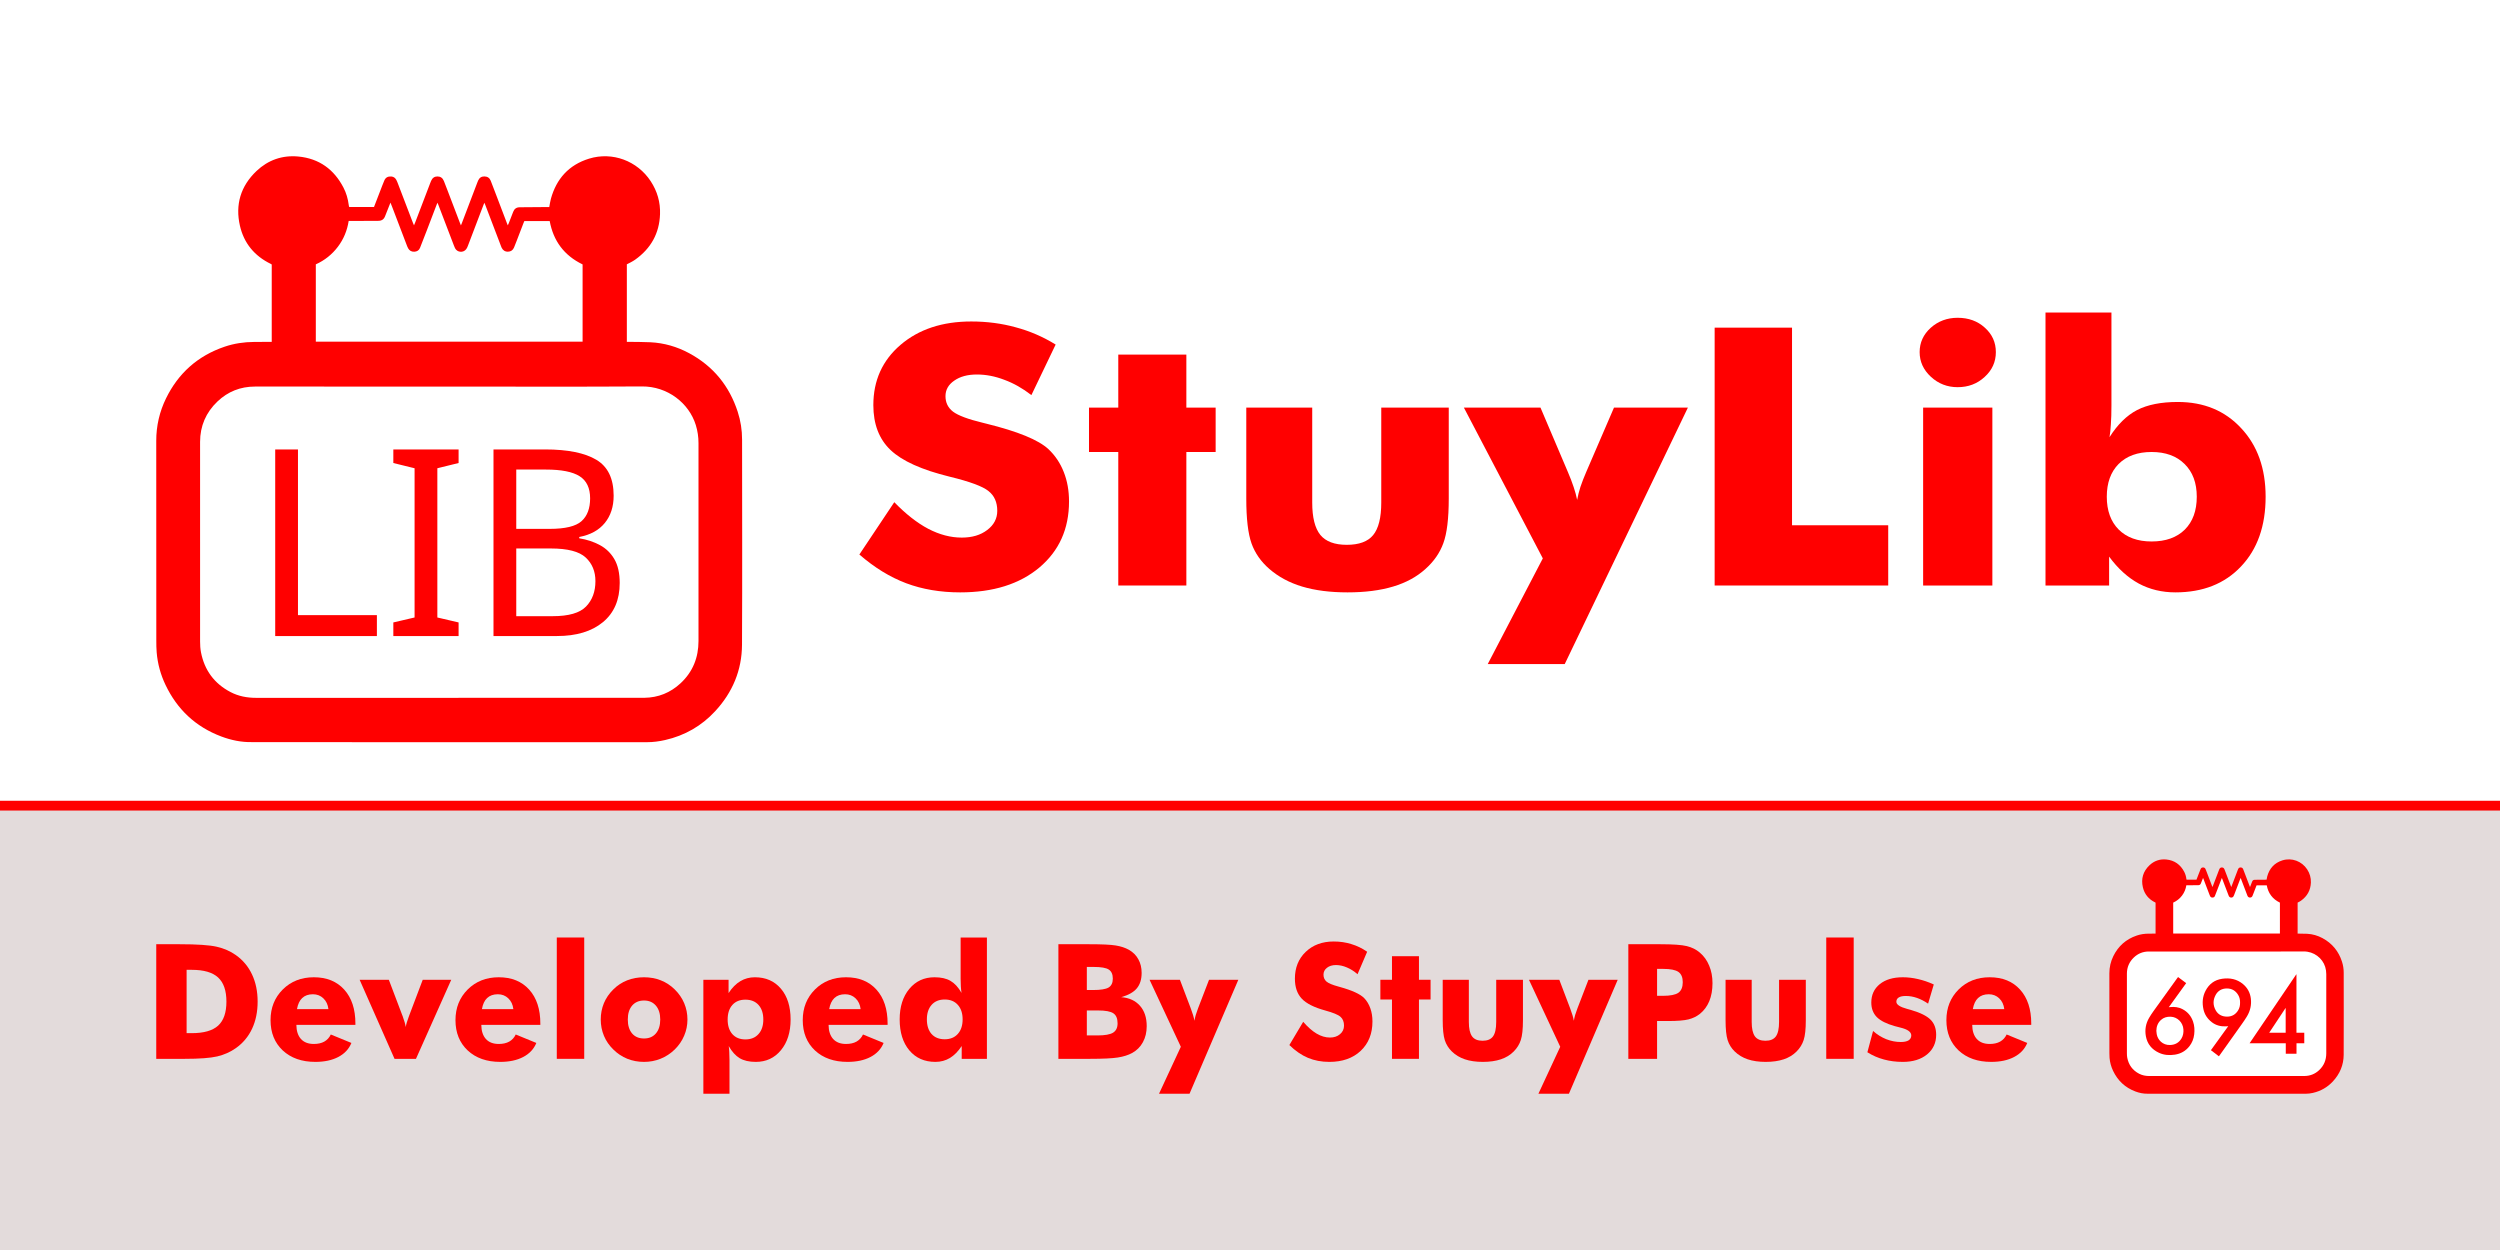
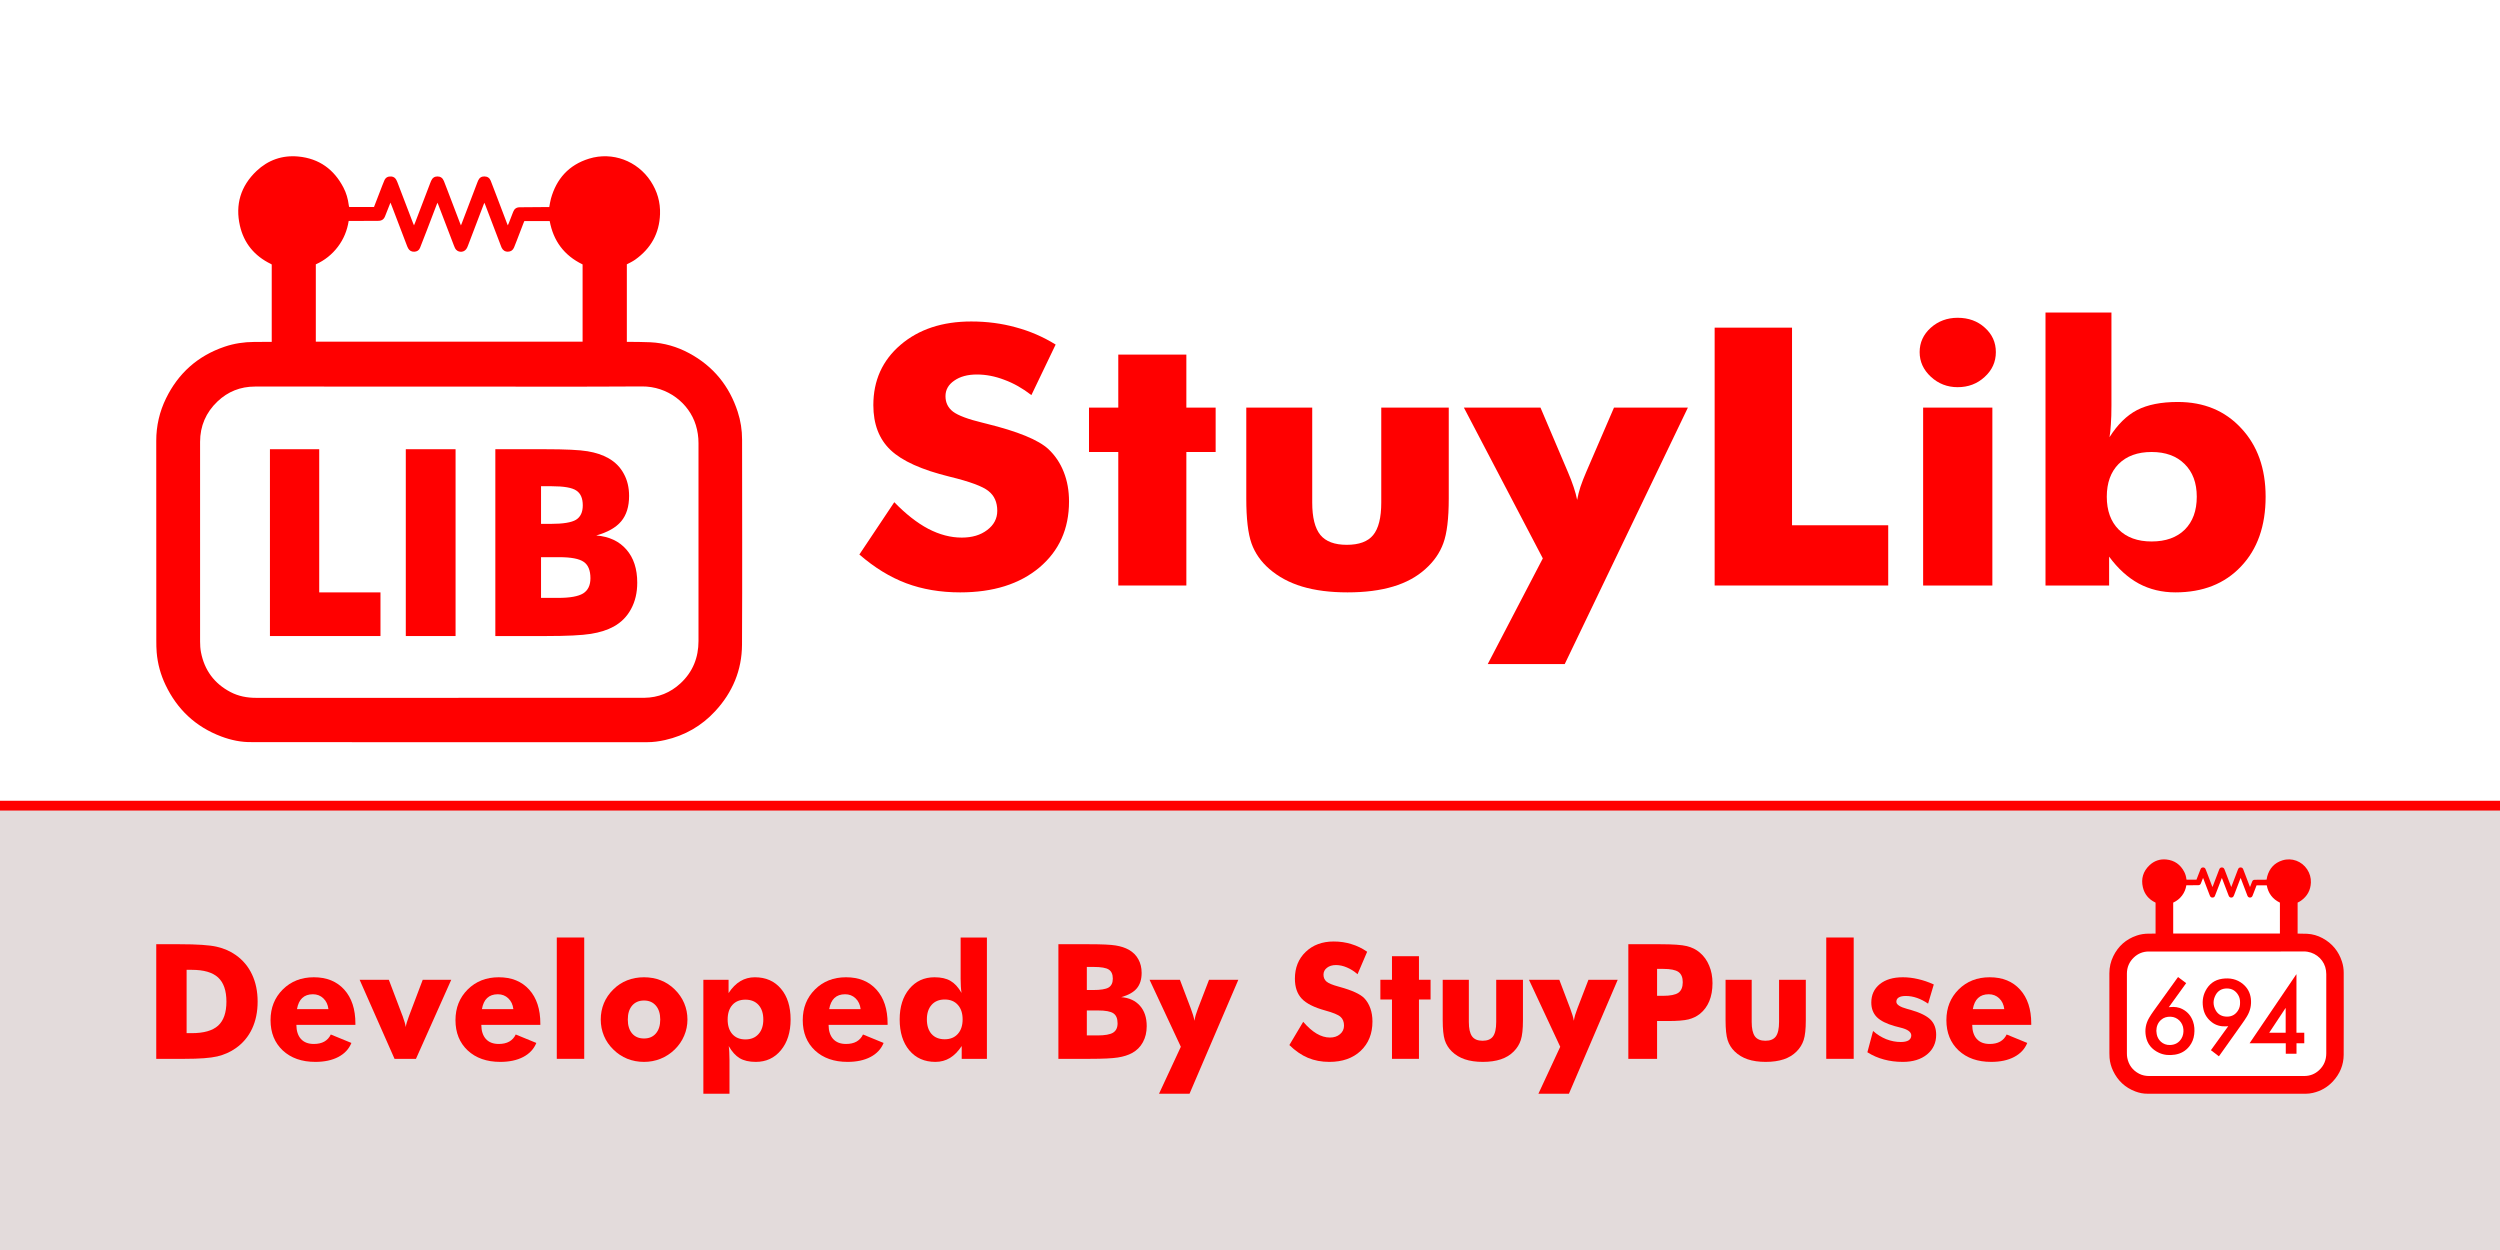
<svg xmlns="http://www.w3.org/2000/svg" version="1.1" id="svg2" xml:space="preserve" width="1280" height="640" viewBox="0 0 1280 640">
  <defs id="defs6">
    <rect x="898.59" y="290.402" width="354.26" height="43.487" id="rect900" />
  </defs>
  <g id="layer6" style="display:inline">
    <rect style="display:inline;fill:#e3dbdb;stroke-width:6.989" id="rect422" width="1280" height="230" x="0" y="410" />
    <rect style="display:inline;fill:#ffffff;stroke-width:90.662" id="rect420" width="1280" height="410" x="0" y="0" />
  </g>
  <g id="layer4" style="display:inline">
    <rect style="fill:#ff0000;stroke-width:10.714" id="rect257" width="1280" height="5" x="0" y="410" />
  </g>
  <g id="layer3" style="display:inline">
    <g id="g68" transform="matrix(0.5970149,0,0,-0.5797102,49.6833,384.4781)" style="display:inline">
      <g id="g644" style="display:inline" transform="scale(0.1)">
        <path id="path20" style="fill:#ffffff;fill-opacity:1;fill-rule:nonzero;stroke:none;stroke-width:0.994" d="m 2615.598,395.842 c -450.391,3.589 -901.553,-6.482 -1351.456,7.584 -289.44,44.874 -489.632,344.246 -451.624,628.397 3.446,595.379 -9.777,1191.127 5.085,1786.287 34.814,288.809 321.961,513.187 611.408,470.038 1114.798,0.142 2230.016,9.87 3344.549,-4.266 290.375,-45.831 493.915,-344.834 456.049,-631.567 -5.041,-602.039 10.7,-1205.157 -9.451,-1806.481 -48.565,-283.353 -336.293,-491.618 -620.469,-449.471 -661.363,-0.127 -1322.728,-0.555 -1984.09,-0.521 z m -814.365,3158.625 v 790.549 c 174.204,59.839 281.596,232.031 292.682,410.695 186.703,-13.487 377.234,-32.498 388.718,208.137 132.268,-134.141 241.616,-528.764 278.559,-331.538 25.477,156.144 150.048,313.186 180.735,357.028 51.334,-143.844 152.436,-407.243 193.89,-432.993 46.512,170.896 165.247,419.837 201.337,437.109 68.526,-152.766 153.318,-418.175 202.325,-432.585 -1.938,225.301 286.914,256.327 414.906,141.254 10.094,-172.846 157.384,-296.018 284.76,-372.189 V 3539.467 H 1801.232 v 12.834 2.167 z" />
      </g>
      <g id="g57">
        <g id="g12" transform="scale(0.1)" style="fill:#ff0000">
          <path d="m 2516.297,4842.624 c -16.614,-43.214 -31.679,-81.896 -46.355,-120.736 -10.32,-27.302 -28.952,-40.245 -59.222,-40.057 -77.244,0.475 -154.499,-0.623 -231.744,-1.088 -6.584,-0.041 -13.157,0 -20.88,0 -12.837,-84.013 -42.808,-160.041 -92.629,-227.914 -49.921,-68.012 -113.309,-120.152 -189.235,-155.261 0,-228.874 0,-456.105 0,-683.099 763.474,0 1525.549,0 2287.904,0 0,228.32 0,455.145 0,682.456 -159.854,79.63 -250.965,209.132 -282.064,382.71 -72.779,0 -144.968,0 -217.608,0 -2.787,-6.818 -5.425,-12.815 -7.722,-18.95 -18.901,-50.646 -37.693,-101.321 -56.635,-151.956 -7.862,-20.989 -15.694,-41.997 -24.107,-62.778 -9.321,-23.067 -27.093,-36.168 -51.989,-36.594 -25.745,-0.435 -44.027,12.745 -54.567,36.069 -2.158,4.8 -3.866,9.816 -5.704,14.755 -44.856,121.171 -89.702,242.332 -134.598,363.483 -1.839,4.968 -4.136,9.777 -7.633,17.96 -3.946,-10.281 -6.564,-16.931 -9.041,-23.63 -43.867,-118.727 -87.635,-237.493 -131.691,-356.151 -3.866,-10.42 -8.152,-21.186 -14.636,-30.082 -25.096,-34.357 -76.655,-29.786 -95.716,8.085 -3.856,7.629 -6.884,15.714 -9.86,23.749 -43.837,118.024 -87.594,236.088 -131.412,354.131 -2.687,7.234 -5.624,14.368 -9.391,23.947 -3.117,-7.055 -5.185,-11.172 -6.774,-15.457 -27.963,-75.404 -55.745,-150.877 -83.818,-226.252 -19.551,-52.506 -39.062,-105.031 -59.462,-157.22 -8.452,-21.641 -25.905,-32.813 -49.482,-33.744 -23.697,-0.93 -41.11,9.905 -52.149,30.004 -5.994,10.915 -10.09,22.908 -14.436,34.644 -41.509,111.859 -82.859,223.778 -124.319,335.667 -3.616,9.767 -7.582,19.415 -13.027,33.308 z m 504.946,-1624.611 c -555.427,0 -1110.854,-0.138 -1666.291,0.109 -125.667,0.059 -232.864,-44.559 -321.57,-131.185 -100.149,-97.817 -149.538,-218.335 -149.683,-357.209 -0.612,-587.776 -0.382,-1175.531 0.067,-1763.307 0.023,-32.131 1.861,-64.824 7.871,-96.304 29.662,-155.399 112.202,-274.381 253.635,-350.468 68.029,-36.606 141.617,-50.834 219.031,-50.803 1104.201,0.343 2208.392,0.228 3312.602,0.235 5.325,0 10.65,0.069 15.975,0.139 120.952,1.466 224.681,45.47 311.016,127.989 106.396,101.666 154.19,228.448 154.25,373.517 0.259,582.481 0.19,1164.973 0,1747.464 -0.02,54.237 -7.343,107.614 -23.048,159.843 -58.563,194.823 -242.942,342.702 -461.559,341.218 -550.742,-3.741 -1101.523,-1.237 -1652.295,-1.237 z m -1523.081,394.971 c 0,228.518 0,455.225 0,683.297 -1.778,1.187 -4.266,3.275 -7.103,4.691 -142.331,70.951 -231.793,184.987 -265.66,337.438 -41.158,185.244 5.325,349.837 142.641,483.942 98.523,96.195 220.464,140.972 358.46,127.465 179.764,-17.594 306.091,-114.957 386.272,-273.038 24.656,-48.597 39.122,-100.658 45.765,-154.737 0.399,-3.256 0.929,-6.511 1.638,-9.718 0.56,-2.513 1.488,-4.947 2.458,-8.055 70.581,0 141.002,0 212.712,0 18.033,48.172 35.945,96.224 54.027,144.227 11.379,30.231 22.248,60.68 34.756,90.456 10.829,25.777 30.8,36.445 58.753,34.575 20.719,-1.395 34.686,-12.746 43.737,-30.033 6.084,-11.637 10.55,-24.155 15.145,-36.495 42.529,-114.313 84.907,-228.676 127.376,-343.019 2.248,-6.046 4.925,-11.944 9.101,-22.008 4.625,11.578 7.982,19.475 10.969,27.52 42.629,114.976 85.207,229.972 127.825,344.959 2.518,6.798 5.135,13.566 7.952,20.256 11.029,26.204 29.022,39.177 54.107,39.127 26.344,-0.05 44.626,-12.835 55.476,-40.215 10.68,-26.966 20.55,-54.257 30.63,-81.45 35.505,-95.819 70.961,-191.657 106.466,-287.485 2.268,-6.155 4.735,-12.241 8.991,-23.235 3.776,9.292 6.194,14.814 8.272,20.464 43.897,118.717 87.744,237.464 131.632,356.2 2.507,6.788 5.135,13.567 8.062,20.197 10.33,23.472 27.932,36.396 54.367,35.742 26.314,-0.643 43.957,-14.239 53.128,-37.89 15.245,-39.345 29.591,-79.026 44.217,-118.608 31.999,-86.567 63.948,-173.152 95.936,-259.739 1.589,-4.285 3.446,-8.48 6.454,-15.872 3.786,8.748 6.714,14.854 9.111,21.167 12.388,32.675 24.586,65.42 36.954,98.105 9.84,26.045 27.183,40.492 56.944,40.473 75.906,-0.059 151.811,1.148 227.717,1.831 7.922,0.069 15.845,0.01 24.826,0.01 4.786,25.303 7.782,50.061 14.246,73.91 47.134,173.973 151.762,297.945 327.3,353.667 199.685,63.381 414.045,-19.385 528.404,-199.336 56.485,-88.852 83.638,-185.65 80.022,-291.018 -5.794,-168.65 -77.394,-302.616 -214.23,-402.59 -11.209,-8.194 -23.457,-15.041 -35.555,-21.958 -11.439,-6.551 -23.327,-12.37 -34.836,-18.416 0,-228.201 0,-455.542 0,-684.802 8.082,0 15.225,0.109 22.368,-0.019 59.901,-1.039 119.883,-0.495 179.684,-3.533 118.205,-5.997 229.096,-39.483 332.056,-96.521 209.465,-116.065 345.172,-291.473 416.483,-516.913 25.375,-80.233 37.763,-162.584 37.673,-247.102 -0.33,-302.14 0.909,-604.272 0.909,-906.422 0,-301.468 0.19,-602.955 -1.508,-904.423 C 5530.031,713.805 5451.069,517.885 5301.065,350.828 5185.088,221.653 5041.629,135.859 4871.125,96.126 4820.555,84.34 4769.364,77.235 4717.096,77.247 c -1107.568,0.217 -2215.135,0.197 -3322.712,0.247 -22.638,0.008 -45.295,0.908 -67.924,0.483 -90.521,-1.7 -177.243,17.349 -260.817,49.676 -222.654,86.172 -379.146,241.543 -478.248,455.175 -42.272,91.12 -67.7,187.095 -75.86,287.129 -2.786,34.14 -3.223,68.547 -3.239,102.836 -0.254,588.448 -0.078,1176.897 -0.491,1765.345 -0.094,132.026 27.75,257.996 84.414,376.892 104.609,219.463 270.173,374.487 502.953,455.561 80.952,28.193 164.863,41.017 250.659,41.611 45.286,0.317 90.572,0.525 135.867,0.772 5.185,0.029 10.37,0.01 16.464,0.01" style="fill:#ff0000;fill-opacity:1;fill-rule:nonzero;stroke:none;stroke-width:0.994" id="path16" />
        </g>
-         <text xml:space="preserve" style="font-style:normal;font-weight:normal;font-size:46.617px;line-height:1.25;font-family:sans-serif;fill:#ff0000;fill-opacity:1;stroke:none;stroke-width:1.165" x="135.913" y="-98.372" id="text467" transform="scale(0.969424,-1.03154)">
-           <tspan x="135.913" y="-98.372" style="font-style:normal;font-variant:normal;font-weight:normal;font-stretch:normal;font-size:223.762px;font-family:'Futura Md BT';-inkscape-font-specification:'Futura Md BT, Normal';font-variant-ligatures:normal;font-variant-caps:normal;font-variant-numeric:normal;font-variant-east-asian:normal;fill:#ff0000;stroke-width:1.165" id="tspan622">LIB</tspan>
-         </text>
+         <g aria-label="LIB" transform="scale(0.969424,-1.03154)" id="text467" style="font-style:normal;font-weight:normal;font-size:46.617px;line-height:1.25;font-family:sans-serif;fill:#ff0000;fill-opacity:1;stroke:none;stroke-width:1.165">
+           <path d="M 152.957,-98.372 V -258.327 h 43.594 v 122.588 h 54.192 v 37.367 z" style="font-style:normal;font-variant:normal;font-weight:normal;font-stretch:normal;font-size:223.762px;font-family:'Futura Md BT';-inkscape-font-specification:'Futura Md BT, Normal';font-variant-ligatures:normal;font-variant-caps:normal;font-variant-numeric:normal;font-variant-east-asian:normal;fill:#ff0000;stroke-width:1.165" id="path70" />
+           <path d="M 273.142,-98.372 V -258.327 h 44.031 v 159.955 z" style="font-style:normal;font-variant:normal;font-weight:normal;font-stretch:normal;font-size:223.762px;font-family:'Futura Md BT';-inkscape-font-specification:'Futura Md BT, Normal';font-variant-ligatures:normal;font-variant-caps:normal;font-variant-numeric:normal;font-variant-east-asian:normal;fill:#ff0000;stroke-width:1.165" id="path72" />
+           <path d="m 392.78,-194.411 h 8.741 q 16.17,0 22.18,-3.496 6.009,-3.606 6.009,-12.346 0,-9.068 -5.681,-12.674 -5.572,-3.715 -21.852,-3.715 h -9.396 z m -40.426,96.038 V -258.327 h 43.813 q 27.096,0 37.804,1.748 10.817,1.748 18.574,6.009 8.85,4.917 13.439,13.22 4.698,8.194 4.698,19.011 0,13.657 -6.993,21.742 -6.883,7.976 -22.07,12.128 17.044,1.311 26.659,12.018 9.615,10.598 9.615,28.407 0,12.783 -5.463,22.507 -5.354,9.724 -15.405,15.078 -8.194,4.37 -20.213,6.228 -12.018,1.857 -39.333,1.857 z m 40.426,-32.668 h 15.296 q 15.515,0 21.961,-3.824 6.446,-3.933 6.446,-13.002 0,-10.052 -5.9,-13.985 -5.9,-4.043 -21.852,-4.043 h -15.952 z" style="font-style:normal;font-variant:normal;font-weight:normal;font-stretch:normal;font-size:223.762px;font-family:'Futura Md BT';-inkscape-font-specification:'Futura Md BT, Normal';font-variant-ligatures:normal;font-variant-caps:normal;font-variant-numeric:normal;font-variant-east-asian:normal;fill:#ff0000;stroke-width:1.165" id="path74" />
+         </g>
      </g>
    </g>
    <g aria-label="StuyLib" transform="matrix(0.7809184,0,0,0.7092234,-4.576342,393.6058)" id="text906" style="font-style:normal;font-weight:normal;font-size:54.252px;line-height:1.25;font-family:sans-serif;display:inline;fill:#000000;fill-opacity:1;stroke:none;stroke-width:1.356">
      <path d="m 592.187,-192.438 q 11.317,12.843 22.252,19.2 11.062,6.358 21.998,6.358 10.172,0 16.657,-5.468 6.612,-5.468 6.612,-13.86 0,-9.282 -5.722,-14.241 -5.595,-5.086 -25.558,-10.427 -27.338,-7.375 -38.655,-19.2 -11.317,-11.825 -11.317,-32.424 0,-26.702 17.802,-43.487 17.929,-16.911 46.411,-16.911 15.386,0 29.118,4.196 13.86,4.069 26.194,12.461 l -15.894,36.493 q -8.646,-7.375 -17.802,-11.062 -9.028,-3.815 -17.929,-3.815 -9.155,0 -14.877,4.45 -5.722,4.323 -5.722,11.19 0,6.993 4.959,11.19 5.086,4.196 19.455,8.011 l 2.289,0.636 q 31.025,8.392 40.816,18.437 6.612,6.866 10.045,16.53 3.433,9.537 3.433,21.235 0,29.627 -19.455,47.683 -19.455,17.929 -51.879,17.929 -19.455,0 -35.476,-6.612 -15.894,-6.612 -30.644,-20.726 z" style="font-style:normal;font-variant:normal;font-weight:normal;font-stretch:normal;font-size:260.411px;font-family:'Futura Md BT';-inkscape-font-specification:'Futura Md BT, Normal';font-variant-ligatures:normal;font-variant-caps:normal;font-variant-numeric:normal;font-variant-east-asian:normal;fill:#ff0000;stroke-width:1.356" id="path94" />
      <path d="m 739.05,-132.294 v -96.382 h -19.2 v -32.043 h 19.2 v -38.273 h 44.631 v 38.273 h 19.2 v 32.043 h -19.2 v 96.382 z" style="font-style:normal;font-variant:normal;font-weight:normal;font-stretch:normal;font-size:260.411px;font-family:'Futura Md BT';-inkscape-font-specification:'Futura Md BT, Normal';font-variant-ligatures:normal;font-variant-caps:normal;font-variant-numeric:normal;font-variant-east-asian:normal;fill:#ff0000;stroke-width:1.356" id="path96" />
      <path d="m 955.719,-260.72 v 65.611 q 0,21.743 -3.56,32.297 -3.433,10.427 -11.698,18.564 -8.519,8.519 -21.235,12.715 -12.715,4.196 -29.881,4.196 -17.039,0 -29.754,-4.196 -12.588,-4.196 -21.489,-12.715 -8.265,-7.884 -11.698,-18.437 -3.433,-10.681 -3.433,-32.424 v -65.611 h 43.232 v 68.536 q 0,16.149 5.34,23.396 5.34,7.121 17.293,7.121 12.08,0 17.293,-6.993 5.34,-7.121 5.34,-23.523 v -68.536 z" style="font-style:normal;font-variant:normal;font-weight:normal;font-stretch:normal;font-size:260.411px;font-family:'Futura Md BT';-inkscape-font-specification:'Futura Md BT, Normal';font-variant-ligatures:normal;font-variant-caps:normal;font-variant-numeric:normal;font-variant-east-asian:normal;fill:#ff0000;stroke-width:1.356" id="path98" />
      <path d="m 981.277,-75.584 36.112,-76.292 -51.752,-108.844 h 50.226 l 17.929,46.411 q 2.289,5.849 3.815,10.935 1.526,4.959 2.289,9.282 0.763,-4.578 2.162,-9.409 1.526,-4.959 3.815,-10.808 l 18.183,-46.411 h 48.446 l -80.743,185.136 z" style="font-style:normal;font-variant:normal;font-weight:normal;font-stretch:normal;font-size:260.411px;font-family:'Futura Md BT';-inkscape-font-specification:'Futura Md BT, Normal';font-variant-ligatures:normal;font-variant-caps:normal;font-variant-numeric:normal;font-variant-east-asian:normal;fill:#ff0000;stroke-width:1.356" id="path100" />
      <path d="m 1130.047,-132.294 v -186.153 h 50.734 v 142.666 h 63.068 v 43.487 z" style="font-style:normal;font-variant:normal;font-weight:normal;font-stretch:normal;font-size:260.411px;font-family:'Futura Md BT';-inkscape-font-specification:'Futura Md BT, Normal';font-variant-ligatures:normal;font-variant-caps:normal;font-variant-numeric:normal;font-variant-east-asian:normal;fill:#ff0000;stroke-width:1.356" id="path102" />
      <path d="m 1264.448,-300.773 q 0,-10.299 7.248,-17.547 7.375,-7.248 17.674,-7.248 10.681,0 17.802,7.121 7.248,7.121 7.248,17.674 0,10.554 -7.375,17.929 -7.248,7.375 -17.674,7.375 -10.172,0 -17.547,-7.502 -7.375,-7.502 -7.375,-17.802 z m 2.289,168.479 v -128.425 h 45.394 v 128.425 z" style="font-style:normal;font-variant:normal;font-weight:normal;font-stretch:normal;font-size:260.411px;font-family:'Futura Md BT';-inkscape-font-specification:'Futura Md BT, Normal';font-variant-ligatures:normal;font-variant-caps:normal;font-variant-numeric:normal;font-variant-east-asian:normal;fill:#ff0000;stroke-width:1.356" id="path104" />
      <path d="m 1387.152,-196.38 q 0,15.004 7.756,23.651 7.883,8.646 21.616,8.646 13.86,0 21.743,-8.519 7.883,-8.646 7.883,-23.778 0,-15.004 -8.011,-23.651 -7.883,-8.646 -21.616,-8.646 -13.733,0 -21.616,8.646 -7.756,8.646 -7.756,23.651 z m -40.181,-133.003 h 43.232 v 67.137 q 0,8.138 -0.382,13.605 -0.254,5.34 -0.89,9.282 7.883,-13.733 18.056,-19.582 10.299,-5.849 26.702,-5.849 25.685,0 41.579,18.946 16.021,18.819 16.021,49.463 0,31.661 -16.148,50.353 -16.021,18.692 -42.978,18.692 -13.224,0 -24.032,-6.358 -10.808,-6.485 -19.454,-19.455 v 20.853 h -41.706 z" style="font-style:normal;font-variant:normal;font-weight:normal;font-stretch:normal;font-size:260.411px;font-family:'Futura Md BT';-inkscape-font-specification:'Futura Md BT, Normal';font-variant-ligatures:normal;font-variant-caps:normal;font-variant-numeric:normal;font-variant-east-asian:normal;fill:#ff0000;stroke-width:1.356" id="path106" />
    </g>
  </g>
  <g id="layer5" style="display:inline">
    <g id="g387" style="display:inline" transform="matrix(1.333333,0,0,-1.333333,-42.7073,715.2996)">
      <g aria-label="Developed By StuyPulse" transform="matrix(0.5359785,0,0,-0.5458692,41.54496,230.3555)" id="text697" style="font-style:normal;font-variant:normal;font-weight:normal;font-stretch:normal;font-size:112.78px;line-height:1.25;font-family:'Futura Md BT';-inkscape-font-specification:'Futura Md BT, Normal';font-variant-ligatures:normal;font-variant-caps:normal;font-variant-numeric:normal;font-variant-east-asian:normal;fill:#ff0000;fill-opacity:1;stroke:none;stroke-width:0.587">
        <path d="m 94.193,184.062 v -80.62 h 16.796 q 18.778,0 26.543,1.762 7.82,1.762 13.712,5.892 7.654,5.342 11.619,13.712 3.965,8.315 3.965,18.999 0,10.683 -3.965,19.054 -3.965,8.315 -11.619,13.657 -5.837,4.075 -13.327,5.837 -7.489,1.707 -23.239,1.707 h -3.69 z M 115.945,166 h 3.69 q 12.941,0 18.888,-5.287 5.947,-5.342 5.947,-16.906 0,-11.564 -5.947,-16.961 -5.947,-5.397 -18.888,-5.397 h -3.69 z" style="font-style:normal;font-variant:normal;font-weight:normal;font-stretch:normal;font-size:112.78px;font-family:'Futura Md BT';-inkscape-font-specification:'Futura Md BT, Normal';font-variant-ligatures:normal;font-variant-caps:normal;font-variant-numeric:normal;font-variant-east-asian:normal;fill:#ff0000;stroke-width:0.587" id="path109" />
        <path d="m 217.546,149.094 q -0.551,-4.736 -3.635,-7.599 -3.029,-2.864 -7.489,-2.864 -4.791,0 -7.655,2.643 -2.808,2.588 -3.745,7.82 z m 19.329,11.069 h -42.292 q 0.055,6.443 3.304,9.967 3.249,3.469 9.196,3.469 4.461,0 7.489,-1.652 3.084,-1.707 4.681,-5.011 l 14.758,5.947 q -2.643,6.388 -9.362,9.857 -6.718,3.469 -16.465,3.469 -14.538,0 -23.349,-8.04 -8.756,-8.095 -8.756,-21.311 0,-12.996 8.756,-21.587 8.811,-8.591 22.248,-8.591 13.822,0 21.807,8.701 7.985,8.701 7.985,23.845 z" style="font-style:normal;font-variant:normal;font-weight:normal;font-stretch:normal;font-size:112.78px;font-family:'Futura Md BT';-inkscape-font-specification:'Futura Md BT, Normal';font-variant-ligatures:normal;font-variant-caps:normal;font-variant-numeric:normal;font-variant-east-asian:normal;fill:#ff0000;stroke-width:0.587" id="path111" />
        <path d="m 264.905,184.062 -25.001,-55.619 h 20.926 l 9.472,24.56 q 0.165,0.385 0.385,0.936 1.817,4.846 2.258,7.765 0.385,-2.698 2.148,-7.214 0.385,-0.991 0.551,-1.487 l 9.472,-24.56 h 20.43 l -25.276,55.619 z" style="font-style:normal;font-variant:normal;font-weight:normal;font-stretch:normal;font-size:112.78px;font-family:'Futura Md BT';-inkscape-font-specification:'Futura Md BT, Normal';font-variant-ligatures:normal;font-variant-caps:normal;font-variant-numeric:normal;font-variant-east-asian:normal;fill:#ff0000;stroke-width:0.587" id="path113" />
        <path d="m 350.041,149.094 q -0.551,-4.736 -3.635,-7.599 -3.029,-2.864 -7.489,-2.864 -4.791,0 -7.654,2.643 -2.808,2.588 -3.745,7.82 z m 19.329,11.069 h -42.292 q 0.055,6.443 3.304,9.967 3.249,3.469 9.196,3.469 4.461,0 7.489,-1.652 3.084,-1.707 4.681,-5.011 l 14.758,5.947 q -2.643,6.388 -9.362,9.857 -6.718,3.469 -16.465,3.469 -14.538,0 -23.349,-8.04 -8.756,-8.095 -8.756,-21.311 0,-12.996 8.756,-21.587 8.811,-8.591 22.248,-8.591 13.822,0 21.807,8.701 7.985,8.701 7.985,23.845 z" style="font-style:normal;font-variant:normal;font-weight:normal;font-stretch:normal;font-size:112.78px;font-family:'Futura Md BT';-inkscape-font-specification:'Futura Md BT, Normal';font-variant-ligatures:normal;font-variant-caps:normal;font-variant-numeric:normal;font-variant-east-asian:normal;fill:#ff0000;stroke-width:0.587" id="path115" />
        <path d="M 381.154,184.062 V 98.707 h 19.659 v 85.356 z" style="font-style:normal;font-variant:normal;font-weight:normal;font-stretch:normal;font-size:112.78px;font-family:'Futura Md BT';-inkscape-font-specification:'Futura Md BT, Normal';font-variant-ligatures:normal;font-variant-caps:normal;font-variant-numeric:normal;font-variant-east-asian:normal;fill:#ff0000;stroke-width:0.587" id="path117" />
        <path d="m 455.276,156.418 q 0,-6.223 -3.139,-9.802 -3.139,-3.579 -8.481,-3.579 -5.397,0 -8.536,3.579 -3.084,3.579 -3.084,9.802 0,6.223 3.084,9.802 3.084,3.524 8.536,3.524 5.397,0 8.481,-3.524 3.139,-3.579 3.139,-9.802 z m 19.494,0 q 0,6.002 -2.368,11.399 -2.313,5.397 -6.773,9.692 -4.516,4.295 -10.133,6.498 -5.562,2.203 -11.84,2.203 -6.388,0 -12.005,-2.203 -5.562,-2.203 -9.967,-6.498 -4.405,-4.185 -6.718,-9.582 -2.313,-5.452 -2.313,-11.509 0,-6.113 2.258,-11.509 2.313,-5.397 6.773,-9.692 4.35,-4.24 9.912,-6.388 5.617,-2.148 12.06,-2.148 6.443,0 12.005,2.148 5.562,2.148 9.967,6.388 4.516,4.35 6.828,9.747 2.313,5.397 2.313,11.454 z" style="font-style:normal;font-variant:normal;font-weight:normal;font-stretch:normal;font-size:112.78px;font-family:'Futura Md BT';-inkscape-font-specification:'Futura Md BT, Normal';font-variant-ligatures:normal;font-variant-caps:normal;font-variant-numeric:normal;font-variant-east-asian:normal;fill:#ff0000;stroke-width:0.587" id="path119" />
        <path d="m 503.571,156.418 q 0,6.498 3.359,10.243 3.414,3.745 9.362,3.745 5.947,0 9.362,-3.745 3.469,-3.745 3.469,-10.243 0,-6.498 -3.414,-10.243 -3.414,-3.745 -9.417,-3.745 -5.947,0 -9.362,3.745 -3.359,3.745 -3.359,10.243 z m -17.402,52.205 v -80.18 h 18.062 v 9.362 q 3.745,-5.617 8.425,-8.37 4.681,-2.753 10.408,-2.753 11.73,0 18.668,8.04 6.939,7.985 6.939,21.697 0,13.327 -6.939,21.587 -6.884,8.205 -18.007,8.205 -7.049,0 -11.509,-2.588 -4.405,-2.588 -7.875,-8.536 0.275,1.652 0.385,4.02 0.165,2.368 0.165,5.837 v 23.679 z" style="font-style:normal;font-variant:normal;font-weight:normal;font-stretch:normal;font-size:112.78px;font-family:'Futura Md BT';-inkscape-font-specification:'Futura Md BT, Normal';font-variant-ligatures:normal;font-variant-caps:normal;font-variant-numeric:normal;font-variant-east-asian:normal;fill:#ff0000;stroke-width:0.587" id="path121" />
        <path d="m 598.84,149.094 q -0.551,-4.736 -3.635,-7.599 -3.029,-2.864 -7.489,-2.864 -4.791,0 -7.654,2.643 -2.808,2.588 -3.745,7.82 z m 19.329,11.069 h -42.292 q 0.055,6.443 3.304,9.967 3.249,3.469 9.196,3.469 4.461,0 7.489,-1.652 3.084,-1.707 4.681,-5.011 l 14.758,5.947 q -2.643,6.388 -9.362,9.857 -6.718,3.469 -16.465,3.469 -14.538,0 -23.349,-8.04 -8.756,-8.095 -8.756,-21.311 0,-12.996 8.756,-21.587 8.811,-8.591 22.248,-8.591 13.822,0 21.807,8.701 7.985,8.701 7.985,23.845 z" style="font-style:normal;font-variant:normal;font-weight:normal;font-stretch:normal;font-size:112.78px;font-family:'Futura Md BT';-inkscape-font-specification:'Futura Md BT, Normal';font-variant-ligatures:normal;font-variant-caps:normal;font-variant-numeric:normal;font-variant-east-asian:normal;fill:#ff0000;stroke-width:0.587" id="path123" />
        <path d="m 671.915,156.308 q 0,-6.498 -3.469,-10.243 -3.414,-3.745 -9.362,-3.745 -5.947,0 -9.362,3.745 -3.414,3.745 -3.414,10.243 0,6.553 3.359,10.298 3.414,3.69 9.417,3.69 5.947,0 9.362,-3.745 3.469,-3.745 3.469,-10.243 z m 17.402,-57.602 v 85.356 h -18.062 v -9.031 q -3.745,5.617 -8.425,8.425 -4.681,2.753 -10.408,2.753 -11.73,0 -18.668,-8.095 -6.939,-8.095 -6.939,-21.807 0,-13.271 6.884,-21.422 6.939,-8.205 18.062,-8.205 7.049,0 11.454,2.533 4.461,2.533 7.93,8.481 -0.33,-1.982 -0.496,-4.461 -0.165,-2.533 -0.165,-5.452 V 98.707 Z" style="font-style:normal;font-variant:normal;font-weight:normal;font-stretch:normal;font-size:112.78px;font-family:'Futura Md BT';-inkscape-font-specification:'Futura Md BT, Normal';font-variant-ligatures:normal;font-variant-caps:normal;font-variant-numeric:normal;font-variant-east-asian:normal;fill:#ff0000;stroke-width:0.587" id="path125" />
        <path d="m 760.906,135.657 h 4.405 q 8.15,0 11.179,-1.762 3.029,-1.817 3.029,-6.223 0,-4.571 -2.864,-6.388 -2.808,-1.872 -11.014,-1.872 h -4.736 z m -20.375,48.405 v -80.62 h 22.082 q 13.657,0 19.054,0.881 5.452,0.881 9.362,3.029 4.461,2.478 6.773,6.663 2.368,4.13 2.368,9.582 0,6.884 -3.524,10.959 -3.469,4.02 -11.124,6.113 8.591,0.661 13.437,6.058 4.846,5.342 4.846,14.318 0,6.443 -2.753,11.344 -2.698,4.901 -7.765,7.599 -4.13,2.203 -10.188,3.139 -6.058,0.936 -19.825,0.936 z m 20.375,-16.465 h 7.71 q 7.82,0 11.069,-1.927 3.249,-1.982 3.249,-6.553 0,-5.066 -2.974,-7.049 -2.974,-2.038 -11.014,-2.038 h -8.04 z" style="font-style:normal;font-variant:normal;font-weight:normal;font-stretch:normal;font-size:112.78px;font-family:'Futura Md BT';-inkscape-font-specification:'Futura Md BT, Normal';font-variant-ligatures:normal;font-variant-caps:normal;font-variant-numeric:normal;font-variant-east-asian:normal;fill:#ff0000;stroke-width:0.587" id="path127" />
        <path d="m 812.615,208.623 15.639,-33.041 -22.413,-47.139 h 21.752 l 7.765,20.1 q 0.991,2.533 1.652,4.736 0.661,2.148 0.991,4.02 0.33,-1.982 0.936,-4.075 0.661,-2.148 1.652,-4.681 l 7.875,-20.1 h 20.981 l -34.968,80.18 z" style="font-style:normal;font-variant:normal;font-weight:normal;font-stretch:normal;font-size:112.78px;font-family:'Futura Md BT';-inkscape-font-specification:'Futura Md BT, Normal';font-variant-ligatures:normal;font-variant-caps:normal;font-variant-numeric:normal;font-variant-east-asian:normal;fill:#ff0000;stroke-width:0.587" id="path129" />
        <path d="m 915.923,158.015 q 4.901,5.562 9.637,8.315 4.791,2.753 9.527,2.753 4.405,0 7.214,-2.368 2.864,-2.368 2.864,-6.002 0,-4.02 -2.478,-6.168 -2.423,-2.203 -11.069,-4.516 -11.84,-3.194 -16.741,-8.315 -4.901,-5.121 -4.901,-14.042 0,-11.564 7.71,-18.833 7.765,-7.324 20.1,-7.324 6.663,0 12.611,1.817 6.002,1.762 11.344,5.397 l -6.884,15.805 q -3.745,-3.194 -7.71,-4.791 -3.91,-1.652 -7.765,-1.652 -3.965,0 -6.443,1.927 -2.478,1.872 -2.478,4.846 0,3.029 2.148,4.846 2.203,1.817 8.425,3.469 l 0.991,0.275 q 13.437,3.635 17.677,7.985 2.864,2.974 4.35,7.159 1.487,4.13 1.487,9.196 0,12.831 -8.425,20.651 -8.425,7.765 -22.468,7.765 -8.425,0 -15.364,-2.864 -6.884,-2.864 -13.271,-8.976 z" style="font-style:normal;font-variant:normal;font-weight:normal;font-stretch:normal;font-size:112.78px;font-family:'Futura Md BT';-inkscape-font-specification:'Futura Md BT, Normal';font-variant-ligatures:normal;font-variant-caps:normal;font-variant-numeric:normal;font-variant-east-asian:normal;fill:#ff0000;stroke-width:0.587" id="path131" />
        <path d="m 979.527,184.062 v -41.742 h -8.315 v -13.877 h 8.315 v -16.576 h 19.329 v 16.576 h 8.315 v 13.877 h -8.315 v 41.742 z" style="font-style:normal;font-variant:normal;font-weight:normal;font-stretch:normal;font-size:112.78px;font-family:'Futura Md BT';-inkscape-font-specification:'Futura Md BT, Normal';font-variant-ligatures:normal;font-variant-caps:normal;font-variant-numeric:normal;font-variant-east-asian:normal;fill:#ff0000;stroke-width:0.587" id="path133" />
        <path d="m 1073.364,128.443 v 28.415 q 0,9.417 -1.542,13.987 -1.487,4.516 -5.066,8.04 -3.69,3.69 -9.196,5.507 -5.507,1.817 -12.941,1.817 -7.379,0 -12.886,-1.817 -5.452,-1.817 -9.306,-5.507 -3.579,-3.414 -5.066,-7.985 -1.487,-4.626 -1.487,-14.042 v -28.415 h 18.723 v 29.682 q 0,6.994 2.313,10.133 2.313,3.084 7.489,3.084 5.231,0 7.489,-3.029 2.313,-3.084 2.313,-10.188 v -29.682 z" style="font-style:normal;font-variant:normal;font-weight:normal;font-stretch:normal;font-size:112.78px;font-family:'Futura Md BT';-inkscape-font-specification:'Futura Md BT, Normal';font-variant-ligatures:normal;font-variant-caps:normal;font-variant-numeric:normal;font-variant-east-asian:normal;fill:#ff0000;stroke-width:0.587" id="path135" />
        <path d="m 1084.432,208.623 15.639,-33.041 -22.413,-47.139 h 21.752 l 7.765,20.1 q 0.991,2.533 1.652,4.736 0.661,2.148 0.991,4.02 0.33,-1.982 0.936,-4.075 0.661,-2.148 1.652,-4.681 l 7.875,-20.1 h 20.981 l -34.968,80.18 z" style="font-style:normal;font-variant:normal;font-weight:normal;font-stretch:normal;font-size:112.78px;font-family:'Futura Md BT';-inkscape-font-specification:'Futura Md BT, Normal';font-variant-ligatures:normal;font-variant-caps:normal;font-variant-numeric:normal;font-variant-east-asian:normal;fill:#ff0000;stroke-width:0.587" id="path137" />
        <path d="m 1169.458,184.062 h -20.596 v -80.62 h 22.963 q 13.492,0 18.944,1.322 5.452,1.322 9.252,4.516 4.46,3.69 6.773,9.251 2.368,5.507 2.368,12.28 0,7.214 -2.313,12.721 -2.313,5.452 -6.829,8.976 -3.414,2.643 -8.04,3.8 -4.626,1.156 -14.813,1.156 h -3.745 -3.965 z m 0,-44.33 h 4.185 q 7.93,0 11.069,-2.148 3.139,-2.203 3.139,-7.434 0,-5.066 -3.084,-7.214 -3.084,-2.148 -10.904,-2.148 h -4.405 z" style="font-style:normal;font-variant:normal;font-weight:normal;font-stretch:normal;font-size:112.78px;font-family:'Futura Md BT';-inkscape-font-specification:'Futura Md BT, Normal';font-variant-ligatures:normal;font-variant-caps:normal;font-variant-numeric:normal;font-variant-east-asian:normal;fill:#ff0000;stroke-width:0.587" id="path139" />
        <path d="m 1276.015,128.443 v 28.415 q 0,9.417 -1.542,13.987 -1.487,4.516 -5.066,8.04 -3.69,3.69 -9.197,5.507 -5.507,1.817 -12.941,1.817 -7.379,0 -12.886,-1.817 -5.452,-1.817 -9.307,-5.507 -3.579,-3.414 -5.066,-7.985 -1.487,-4.626 -1.487,-14.042 v -28.415 h 18.723 v 29.682 q 0,6.994 2.313,10.133 2.313,3.084 7.489,3.084 5.231,0 7.489,-3.029 2.313,-3.084 2.313,-10.188 v -29.682 z" style="font-style:normal;font-variant:normal;font-weight:normal;font-stretch:normal;font-size:112.78px;font-family:'Futura Md BT';-inkscape-font-specification:'Futura Md BT, Normal';font-variant-ligatures:normal;font-variant-caps:normal;font-variant-numeric:normal;font-variant-east-asian:normal;fill:#ff0000;stroke-width:0.587" id="path141" />
        <path d="M 1290.663,184.062 V 98.707 h 19.659 v 85.356 z" style="font-style:normal;font-variant:normal;font-weight:normal;font-stretch:normal;font-size:112.78px;font-family:'Futura Md BT';-inkscape-font-specification:'Futura Md BT, Normal';font-variant-ligatures:normal;font-variant-caps:normal;font-variant-numeric:normal;font-variant-east-asian:normal;fill:#ff0000;stroke-width:0.587" id="path143" />
        <path d="m 1320.125,179.437 4.075,-14.979 q 4.295,3.745 9.417,5.782 5.176,1.982 10.408,1.982 3.69,0 5.617,-1.156 1.927,-1.212 1.927,-3.469 0,-3.69 -7.765,-5.507 -2.533,-0.606 -4.075,-1.046 -8.811,-2.423 -12.831,-6.333 -3.965,-3.965 -3.965,-10.243 0,-8.095 6.058,-12.941 6.112,-4.846 16.52,-4.846 5.342,0 10.848,1.267 5.562,1.212 11.344,3.8 l -4.075,13.492 q -3.91,-2.643 -7.93,-4.02 -4.02,-1.377 -8.04,-1.377 -3.359,0 -5.066,1.046 -1.707,1.046 -1.707,3.029 0,2.974 7.71,5.011 1.762,0.496 2.643,0.716 10.188,2.919 14.152,6.884 4.02,3.91 4.02,10.628 0,8.536 -6.553,13.822 -6.553,5.231 -17.346,5.231 -7.324,0 -13.602,-1.707 -6.278,-1.652 -11.785,-5.066 z" style="font-style:normal;font-variant:normal;font-weight:normal;font-stretch:normal;font-size:112.78px;font-family:'Futura Md BT';-inkscape-font-specification:'Futura Md BT, Normal';font-variant-ligatures:normal;font-variant-caps:normal;font-variant-numeric:normal;font-variant-east-asian:normal;fill:#ff0000;stroke-width:0.587" id="path145" />
        <path d="m 1418.202,149.094 q -0.551,-4.736 -3.635,-7.599 -3.029,-2.864 -7.489,-2.864 -4.791,0 -7.654,2.643 -2.808,2.588 -3.745,7.82 z m 19.329,11.069 h -42.292 q 0.055,6.443 3.304,9.967 3.249,3.469 9.196,3.469 4.461,0 7.489,-1.652 3.084,-1.707 4.681,-5.011 l 14.758,5.947 q -2.643,6.388 -9.362,9.857 -6.718,3.469 -16.465,3.469 -14.538,0 -23.349,-8.04 -8.756,-8.095 -8.756,-21.311 0,-12.996 8.756,-21.587 8.811,-8.591 22.248,-8.591 13.822,0 21.807,8.701 7.985,8.701 7.985,23.845 z" style="font-style:normal;font-variant:normal;font-weight:normal;font-stretch:normal;font-size:112.78px;font-family:'Futura Md BT';-inkscape-font-specification:'Futura Md BT, Normal';font-variant-ligatures:normal;font-variant-caps:normal;font-variant-numeric:normal;font-variant-east-asian:normal;fill:#ff0000;stroke-width:0.587" id="path147" />
      </g>
      <g id="g896" transform="matrix(0.1791045,0,0,0.173913,728.9386,120.7466)">
        <g id="g644-8" style="display:inline" transform="matrix(0.1,0,0,0.1,580.6495,-32.28815)">
          <path id="path20-6" style="fill:#ffffff;fill-opacity:1;fill-rule:nonzero;stroke:none;stroke-width:0.994" d="m 2615.598,395.842 c -450.391,3.589 -901.553,-6.482 -1351.456,7.584 -289.44,44.874 -489.632,344.246 -451.624,628.397 3.446,595.379 -9.777,1191.127 5.085,1786.287 34.814,288.809 321.961,513.187 611.408,470.038 1114.798,0.142 2230.016,9.87 3344.549,-4.266 290.375,-45.831 493.915,-344.834 456.049,-631.567 -5.041,-602.039 10.7,-1205.157 -9.451,-1806.481 -48.565,-283.353 -336.293,-491.618 -620.469,-449.471 -661.363,-0.127 -1322.728,-0.555 -1984.09,-0.521 z m -814.365,3158.625 v 790.549 c 174.204,59.839 281.596,232.031 292.682,410.695 186.703,-13.487 377.234,-32.498 388.718,208.137 132.268,-134.141 241.616,-528.764 278.559,-331.538 25.477,156.144 150.048,313.186 180.735,357.028 51.334,-143.844 152.436,-407.243 193.89,-432.993 46.512,170.896 165.247,419.837 201.337,437.109 68.526,-152.766 153.318,-418.175 202.325,-432.585 -1.938,225.301 286.914,256.327 414.906,141.254 10.094,-172.846 157.384,-296.018 284.76,-372.189 V 3539.467 H 1801.232 v 12.834 2.167 z" />
        </g>
        <g id="g10-2" transform="translate(580.6495,-32.28815)" style="display:inline">
          <g id="g12-8" transform="scale(0.1)" style="fill:#ff0000">
            <path d="m 2516.297,4842.624 c -16.614,-43.214 -31.679,-81.896 -46.355,-120.736 -10.32,-27.302 -28.952,-40.245 -59.222,-40.057 -77.244,0.475 -154.499,-0.623 -231.744,-1.088 -6.584,-0.041 -13.157,0 -20.88,0 -12.837,-84.013 -42.808,-160.041 -92.629,-227.914 -49.921,-68.012 -113.309,-120.152 -189.235,-155.261 0,-228.874 0,-456.105 0,-683.099 763.474,0 1525.549,0 2287.904,0 0,228.32 0,455.145 0,682.456 -159.854,79.63 -250.965,209.132 -282.064,382.71 -72.779,0 -144.968,0 -217.608,0 -2.787,-6.818 -5.425,-12.815 -7.722,-18.95 -18.901,-50.646 -37.693,-101.321 -56.635,-151.956 -7.862,-20.989 -15.694,-41.997 -24.107,-62.778 -9.321,-23.067 -27.093,-36.168 -51.989,-36.594 -25.745,-0.435 -44.027,12.745 -54.567,36.069 -2.158,4.8 -3.866,9.816 -5.704,14.755 -44.856,121.171 -89.702,242.332 -134.598,363.483 -1.839,4.968 -4.136,9.777 -7.633,17.96 -3.946,-10.281 -6.564,-16.931 -9.041,-23.63 -43.867,-118.727 -87.635,-237.493 -131.691,-356.151 -3.866,-10.42 -8.152,-21.186 -14.636,-30.082 -25.096,-34.357 -76.655,-29.786 -95.716,8.085 -3.856,7.629 -6.884,15.714 -9.86,23.749 -43.837,118.024 -87.594,236.088 -131.412,354.131 -2.687,7.234 -5.624,14.368 -9.391,23.947 -3.117,-7.055 -5.185,-11.172 -6.774,-15.457 -27.963,-75.404 -55.745,-150.877 -83.818,-226.252 -19.551,-52.506 -39.062,-105.031 -59.462,-157.22 -8.452,-21.641 -25.905,-32.813 -49.482,-33.744 -23.697,-0.93 -41.11,9.905 -52.149,30.004 -5.994,10.915 -10.09,22.908 -14.436,34.644 -41.509,111.859 -82.859,223.778 -124.319,335.667 -3.616,9.767 -7.582,19.415 -13.027,33.308 z m 504.946,-1624.611 c -555.427,0 -1110.854,-0.138 -1666.291,0.109 -125.667,0.059 -232.864,-44.559 -321.57,-131.185 -100.149,-97.817 -149.538,-218.335 -149.683,-357.209 -0.612,-587.776 -0.382,-1175.531 0.067,-1763.307 0.023,-32.131 1.861,-64.824 7.871,-96.304 29.662,-155.399 112.202,-274.381 253.635,-350.468 68.029,-36.606 141.617,-50.834 219.031,-50.803 1104.201,0.343 2208.392,0.228 3312.602,0.235 5.325,0 10.65,0.069 15.975,0.139 120.952,1.466 224.681,45.47 311.016,127.989 106.396,101.666 154.19,228.448 154.25,373.517 0.259,582.481 0.19,1164.973 0,1747.464 -0.02,54.237 -7.343,107.614 -23.048,159.843 -58.563,194.823 -242.942,342.702 -461.559,341.218 -550.742,-3.741 -1101.523,-1.237 -1652.295,-1.237 z m -1523.081,394.971 c 0,228.518 0,455.225 0,683.297 -1.778,1.187 -4.266,3.275 -7.103,4.691 -142.331,70.951 -231.793,184.987 -265.66,337.438 -41.158,185.244 5.325,349.837 142.641,483.942 98.523,96.195 220.464,140.972 358.46,127.465 179.764,-17.594 306.091,-114.957 386.272,-273.038 24.656,-48.597 39.122,-100.658 45.765,-154.737 0.399,-3.256 0.929,-6.511 1.638,-9.718 0.56,-2.513 1.488,-4.947 2.458,-8.055 70.581,0 141.002,0 212.712,0 18.033,48.172 35.945,96.224 54.027,144.227 11.379,30.231 22.248,60.68 34.756,90.456 10.829,25.777 30.8,36.445 58.753,34.575 20.719,-1.395 34.686,-12.746 43.737,-30.033 6.084,-11.637 10.55,-24.155 15.145,-36.495 42.529,-114.313 84.907,-228.676 127.376,-343.019 2.248,-6.046 4.925,-11.944 9.101,-22.008 4.625,11.578 7.982,19.475 10.969,27.52 42.629,114.976 85.207,229.972 127.825,344.959 2.518,6.798 5.135,13.566 7.952,20.256 11.029,26.204 29.022,39.177 54.107,39.127 26.344,-0.05 44.626,-12.835 55.476,-40.215 10.68,-26.966 20.55,-54.257 30.63,-81.45 35.505,-95.819 70.961,-191.657 106.466,-287.485 2.268,-6.155 4.735,-12.241 8.991,-23.235 3.776,9.292 6.194,14.814 8.272,20.464 43.897,118.717 87.744,237.464 131.632,356.2 2.507,6.788 5.135,13.567 8.062,20.197 10.33,23.472 27.932,36.396 54.367,35.742 26.314,-0.643 43.957,-14.239 53.128,-37.89 15.245,-39.345 29.591,-79.026 44.217,-118.608 31.999,-86.567 63.948,-173.152 95.936,-259.739 1.589,-4.285 3.446,-8.48 6.454,-15.872 3.786,8.748 6.714,14.854 9.111,21.167 12.388,32.675 24.586,65.42 36.954,98.105 9.84,26.045 27.183,40.492 56.944,40.473 75.906,-0.059 151.811,1.148 227.717,1.831 7.922,0.069 15.845,0.01 24.826,0.01 4.786,25.303 7.782,50.061 14.246,73.91 47.134,173.973 151.762,297.945 327.3,353.667 199.685,63.381 414.045,-19.385 528.404,-199.336 56.485,-88.852 83.638,-185.65 80.022,-291.018 -5.794,-168.65 -77.394,-302.616 -214.23,-402.59 -11.209,-8.194 -23.457,-15.041 -35.555,-21.958 -11.439,-6.551 -23.327,-12.37 -34.836,-18.416 0,-228.201 0,-455.542 0,-684.802 8.082,0 15.225,0.109 22.368,-0.019 59.901,-1.039 119.883,-0.495 179.684,-3.533 118.205,-5.997 229.096,-39.483 332.056,-96.521 209.465,-116.065 345.172,-291.473 416.483,-516.913 25.375,-80.233 37.763,-162.584 37.673,-247.102 -0.33,-302.14 0.909,-604.272 0.909,-906.422 0,-301.468 0.19,-602.955 -1.508,-904.423 C 5530.031,713.805 5451.069,517.885 5301.065,350.828 5185.088,221.653 5041.629,135.859 4871.125,96.126 4820.555,84.34 4769.364,77.235 4717.096,77.247 c -1107.568,0.217 -2215.135,0.197 -3322.712,0.247 -22.638,0.008 -45.295,0.908 -67.924,0.483 -90.521,-1.7 -177.243,17.349 -260.817,49.676 -222.654,86.172 -379.146,241.543 -478.248,455.175 -42.272,91.12 -67.7,187.095 -75.86,287.129 -2.786,34.14 -3.223,68.547 -3.239,102.836 -0.254,588.448 -0.078,1176.897 -0.491,1765.345 -0.094,132.026 27.75,257.996 84.414,376.892 104.609,219.463 270.173,374.487 502.953,455.561 80.952,28.193 164.863,41.017 250.659,41.611 45.286,0.317 90.572,0.525 135.867,0.772 5.185,0.029 10.37,0.01 16.464,0.01" style="fill:#ff0000;fill-opacity:1;fill-rule:nonzero;stroke:none;stroke-width:0.994" id="path16-4" />
            <path d="m 1515.015,1466.056 c 2.538,-24.204 3.796,-48.617 7.853,-72.574 21.259,-125.832 126.117,-245.41 286.44,-239.977 108.893,3.691 189.514,51.219 243.492,142.961 36.854,62.629 47.294,131.532 42.219,203.749 -10.66,151.728 -127.615,271.593 -270.975,277.827 -80.562,3.503 -151.362,-16.169 -210.334,-71.456 -69.532,-65.172 -97.325,-147.355 -98.694,-240.531 z m 465.475,1188.059 c 59.302,-45.925 116.326,-90.079 173.78,-134.58 -123.799,-176.615 -246.579,-351.776 -372.106,-530.866 13.687,0.98 22.658,1.346 31.569,2.306 90.792,9.856 178.176,-1.673 259.347,-44.569 114.268,-60.383 188.086,-154.865 228.737,-275.403 31.11,-92.236 35.615,-187.095 24.625,-283.122 -11.099,-96.996 -44.386,-185.423 -104.228,-263.39 -78.104,-101.785 -181.223,-163.267 -308.469,-183.721 -117.415,-18.87 -232.882,-11.491 -341.296,40.245 -155.308,74.098 -251.834,195.13 -281.855,364.651 -25.235,142.525 -3.546,278.431 67.794,405.034 28.812,51.11 60.67,100.766 94.198,149.007 166.757,239.977 334.533,479.271 502.009,718.783 7.912,11.321 16.244,22.374 25.895,35.624" style="fill:#ff0000;fill-opacity:1;fill-rule:nonzero;stroke:none;stroke-width:0.994" id="path22" />
            <path d="m 3309.761,2088.258 c 1.189,59.719 -9.361,117.035 -39.801,169.145 -53.708,91.92 -132.641,144.247 -242.044,144.495 -109.283,0.237 -191.852,-49.21 -241.804,-143.574 -59.891,-113.146 -59.182,-230.398 3.427,-342.514 52.118,-93.325 137.186,-136.529 244.611,-135.777 104.787,0.732 181.013,50.507 233.542,137.647 31.459,52.179 43.138,110.058 42.069,170.579 z M 2855.815,904.294 c -57.394,45.254 -113.449,89.468 -171.073,134.928 124.059,176.932 246.839,352.034 371.307,529.55 -18.921,-1.435 -34.336,-3.038 -49.791,-3.701 -111.621,-4.76 -214.131,21.711 -302.085,91.781 -93.349,74.365 -155.288,169.521 -179.834,286.308 -29.571,140.764 -20.2,278.668 45.725,408.389 74.267,146.118 190.933,240.363 357.501,264.548 163.4,23.73 313.993,-5.739 442.647,-115.035 99.603,-84.617 155.298,-192.756 170.633,-320.992 16.644,-139.28 -11.649,-270.455 -81.79,-391.795 -33.667,-58.235 -71.321,-114.353 -109.483,-169.886 -158.365,-230.536 -317.619,-460.489 -476.584,-690.631 -5.205,-7.53 -10.799,-14.773 -17.173,-23.463" style="fill:#ff0000;fill-opacity:1;fill-rule:nonzero;stroke:none;stroke-width:0.994" id="path24" />
            <path d="m 3934.691,1424.742 c 119.883,0 236.129,0 352.995,0 0,181.801 0,362.573 0,543.364 -0.959,0.366 -1.928,0.743 -2.877,1.109 -116.176,-180.683 -232.363,-361.356 -350.118,-544.473 z m 584.119,1286.609 c 0,-428.388 0,-856.766 0,-1287.529 56.495,0 111.291,0 167.586,0 0,-77.957 0,-153.549 0,-231.16 -54.417,0 -109.353,0 -166.627,0 0,-78.096 0,-154.242 0,-231.536 -77.195,0 -152.042,0 -229.855,0 0,76.512 0,152.649 0,230.923 -259.097,0 -515.236,0 -776.251,0 335.293,509.472 668.097,1015.194 1000.912,1520.906 1.409,-0.534 2.827,-1.069 4.236,-1.603" style="fill:#ff0000;fill-opacity:1;fill-rule:nonzero;stroke:none;stroke-width:0.994" id="path26" />
          </g>
        </g>
      </g>
    </g>
  </g>
</svg>
